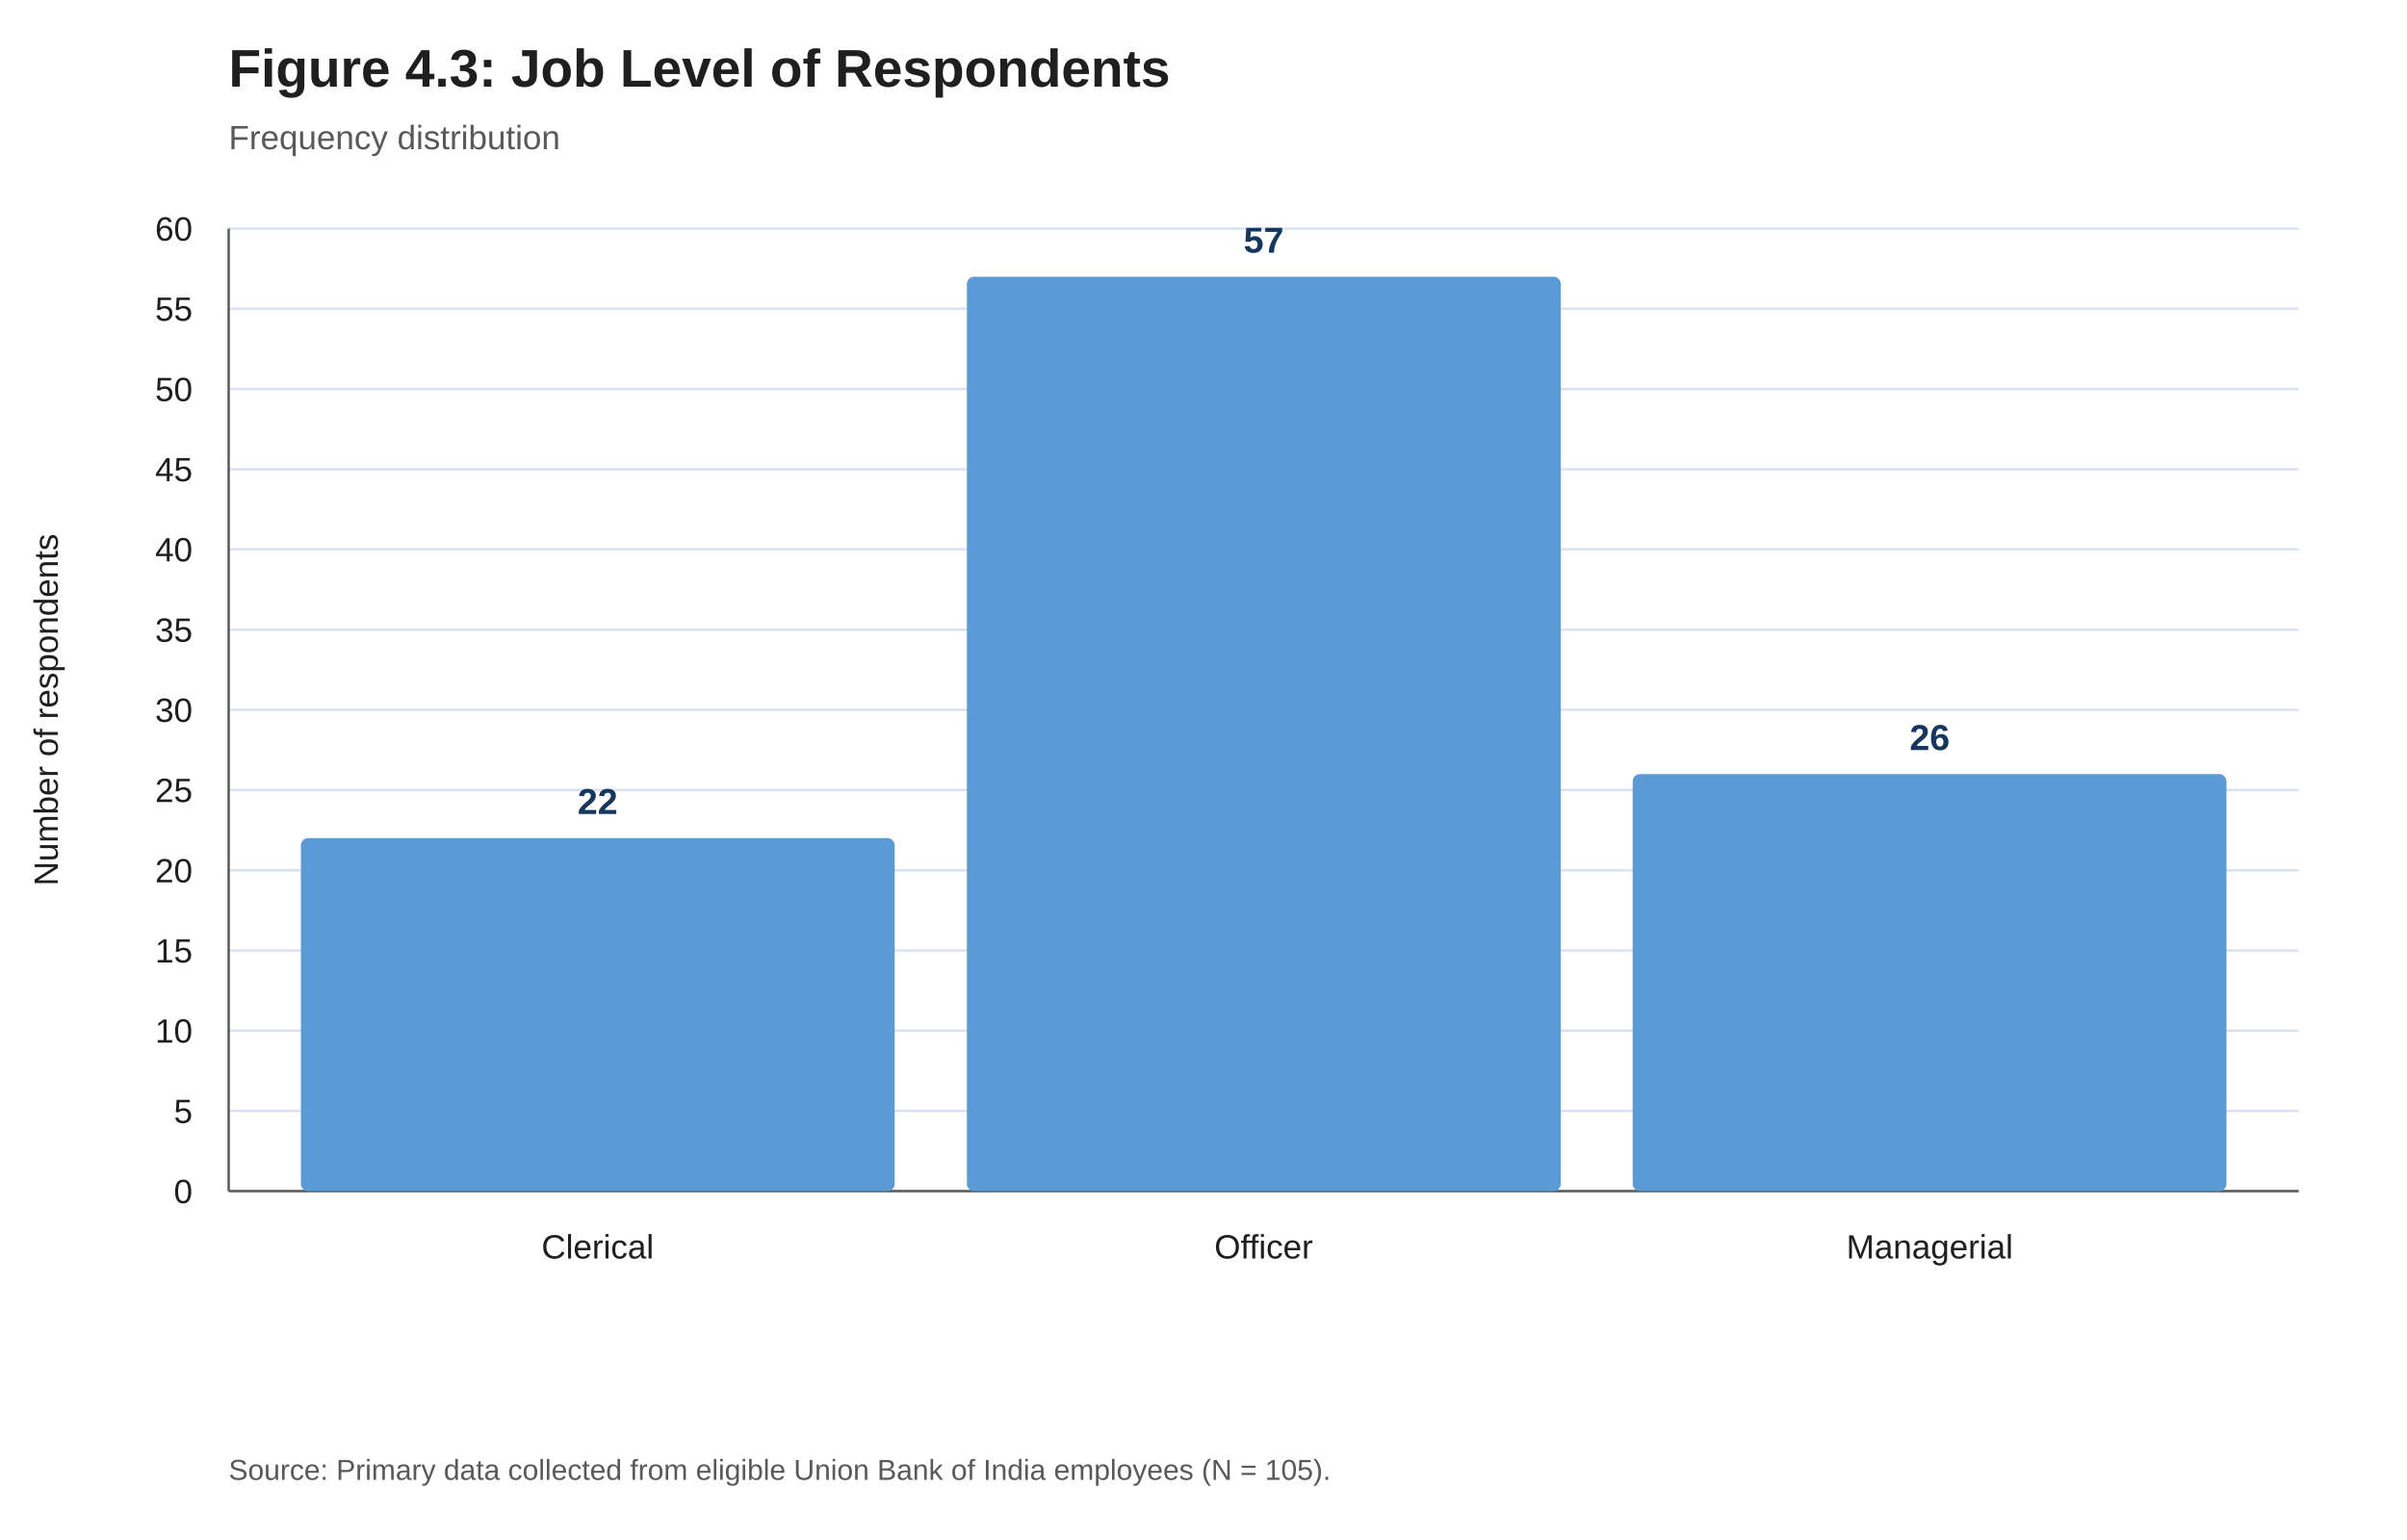
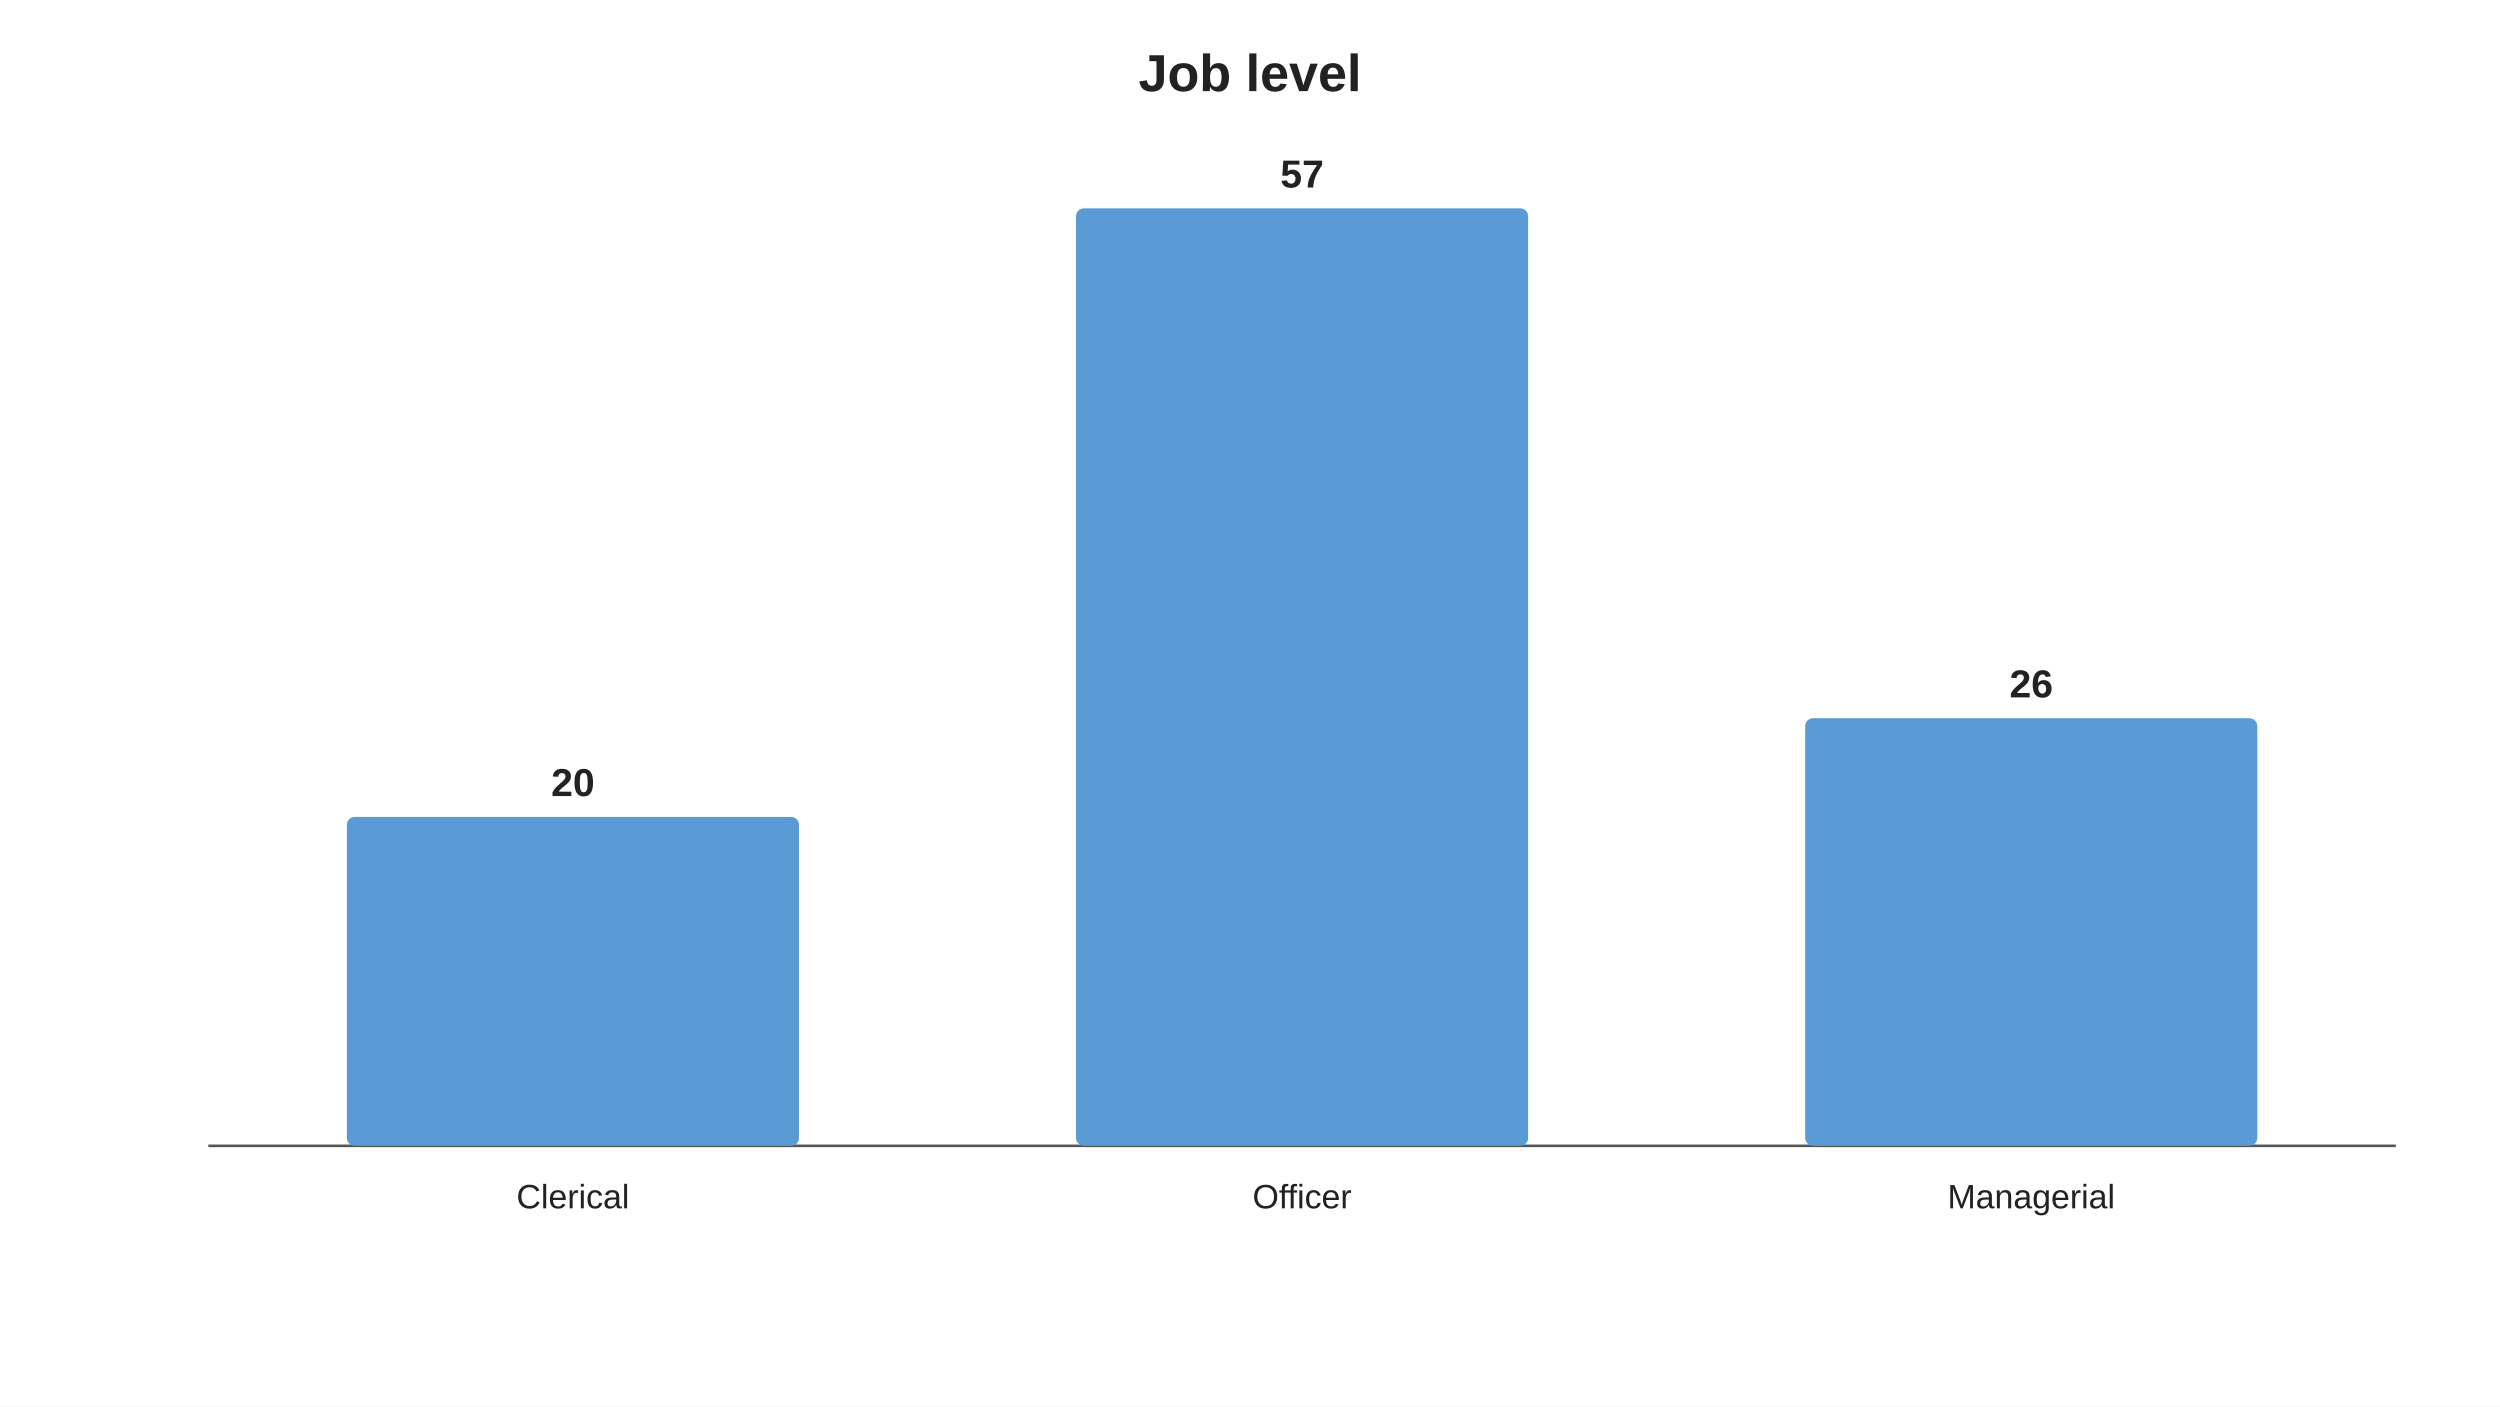
- <svg xmlns="http://www.w3.org/2000/svg" width="1000" height="640" viewBox="0 0 1000 640">
+ <svg xmlns="http://www.w3.org/2000/svg" width="960" height="540" viewBox="0 0 960 540">
+   <style>text{font-family:Arial,sans-serif;fill:#222}.t{font-size:20px;font-weight:bold}.a{font-size:13px}.v{font-size:15px;font-weight:bold}</style>
  <rect width="100%" height="100%" fill="white" />
-   <style>text{font-family:Arial,sans-serif;fill:#1f1f1f}.title{font-size:22px;font-weight:700}.sub{font-size:14px;fill:#595959}.axis{font-size:14px}.label{font-size:14px}.value{font-size:15px;font-weight:700;fill:#17365d}.source{font-size:12px;fill:#595959}</style>
-   <text class="title" x="95" y="36">Figure 4.3: Job Level of Respondents</text>
-   <text class="sub" x="95" y="62">Frequency distribution</text>
-   <line x1="95" y1="495.0" x2="955" y2="495.0" stroke="#d9e2f3" stroke-width="1" />
-   <text class="axis" x="80" y="500.0" text-anchor="end">0</text>
-   <line x1="95" y1="461.7" x2="955" y2="461.7" stroke="#d9e2f3" stroke-width="1" />
-   <text class="axis" x="80" y="466.7" text-anchor="end">5</text>
-   <line x1="95" y1="428.3" x2="955" y2="428.3" stroke="#d9e2f3" stroke-width="1" />
-   <text class="axis" x="80" y="433.3" text-anchor="end">10</text>
-   <line x1="95" y1="395.0" x2="955" y2="395.0" stroke="#d9e2f3" stroke-width="1" />
-   <text class="axis" x="80" y="400.0" text-anchor="end">15</text>
-   <line x1="95" y1="361.7" x2="955" y2="361.7" stroke="#d9e2f3" stroke-width="1" />
-   <text class="axis" x="80" y="366.7" text-anchor="end">20</text>
-   <line x1="95" y1="328.3" x2="955" y2="328.3" stroke="#d9e2f3" stroke-width="1" />
-   <text class="axis" x="80" y="333.3" text-anchor="end">25</text>
-   <line x1="95" y1="295.0" x2="955" y2="295.0" stroke="#d9e2f3" stroke-width="1" />
-   <text class="axis" x="80" y="300.0" text-anchor="end">30</text>
-   <line x1="95" y1="261.7" x2="955" y2="261.7" stroke="#d9e2f3" stroke-width="1" />
-   <text class="axis" x="80" y="266.7" text-anchor="end">35</text>
-   <line x1="95" y1="228.3" x2="955" y2="228.3" stroke="#d9e2f3" stroke-width="1" />
-   <text class="axis" x="80" y="233.3" text-anchor="end">40</text>
-   <line x1="95" y1="195.0" x2="955" y2="195.0" stroke="#d9e2f3" stroke-width="1" />
-   <text class="axis" x="80" y="200.0" text-anchor="end">45</text>
-   <line x1="95" y1="161.7" x2="955" y2="161.7" stroke="#d9e2f3" stroke-width="1" />
-   <text class="axis" x="80" y="166.7" text-anchor="end">50</text>
-   <line x1="95" y1="128.3" x2="955" y2="128.3" stroke="#d9e2f3" stroke-width="1" />
-   <text class="axis" x="80" y="133.3" text-anchor="end">55</text>
-   <line x1="95" y1="95.0" x2="955" y2="95.0" stroke="#d9e2f3" stroke-width="1" />
-   <text class="axis" x="80" y="100.0" text-anchor="end">60</text>
-   <line x1="95" y1="95" x2="95" y2="495" stroke="#595959" />
-   <line x1="95" y1="495" x2="955" y2="495" stroke="#595959" />
-   <text class="axis" x="24" y="295.0" transform="rotate(-90 24 295.0)" text-anchor="middle">Number of respondents</text>
-   <rect x="125.0" y="348.3" width="246.7" height="146.7" rx="3" fill="#5B9BD5" />
-   <text class="value" x="248.3" y="338.3" text-anchor="middle">22</text>
-   <text class="label" x="248.3" y="523" text-anchor="middle">Clerical</text>
-   <rect x="401.7" y="115.0" width="246.7" height="380.0" rx="3" fill="#5B9BD5" />
-   <text class="value" x="525.0" y="105.0" text-anchor="middle">57</text>
-   <text class="label" x="525.0" y="523" text-anchor="middle">Officer</text>
-   <rect x="678.3" y="321.7" width="246.7" height="173.3" rx="3" fill="#5B9BD5" />
-   <text class="value" x="801.7" y="311.7" text-anchor="middle">26</text>
-   <text class="label" x="801.7" y="523" text-anchor="middle">Managerial</text>
-   <text class="source" x="95" y="615">Source: Primary data collected from eligible Union Bank of India employees (N = 105).</text>
+   <text class="t" x="480.0" y="35" text-anchor="middle">Job level</text>
+   <line x1="80" y1="440" x2="920" y2="440" stroke="#555" />
+   <rect x="133.2" y="313.7" width="173.6" height="126.3" fill="#5B9BD5" rx="3" />
+   <text class="v" x="220.0" y="305.7" text-anchor="middle">20</text>
+   <text class="a" x="220.0" y="464" text-anchor="middle">Clerical</text>
+   <rect x="413.2" y="80.0" width="173.6" height="360.0" fill="#5B9BD5" rx="3" />
+   <text class="v" x="500.0" y="72.0" text-anchor="middle">57</text>
+   <text class="a" x="500.0" y="464" text-anchor="middle">Officer</text>
+   <rect x="693.2" y="275.8" width="173.6" height="164.2" fill="#5B9BD5" rx="3" />
+   <text class="v" x="780.0" y="267.8" text-anchor="middle">26</text>
+   <text class="a" x="780.0" y="464" text-anchor="middle">Managerial</text>
</svg>
